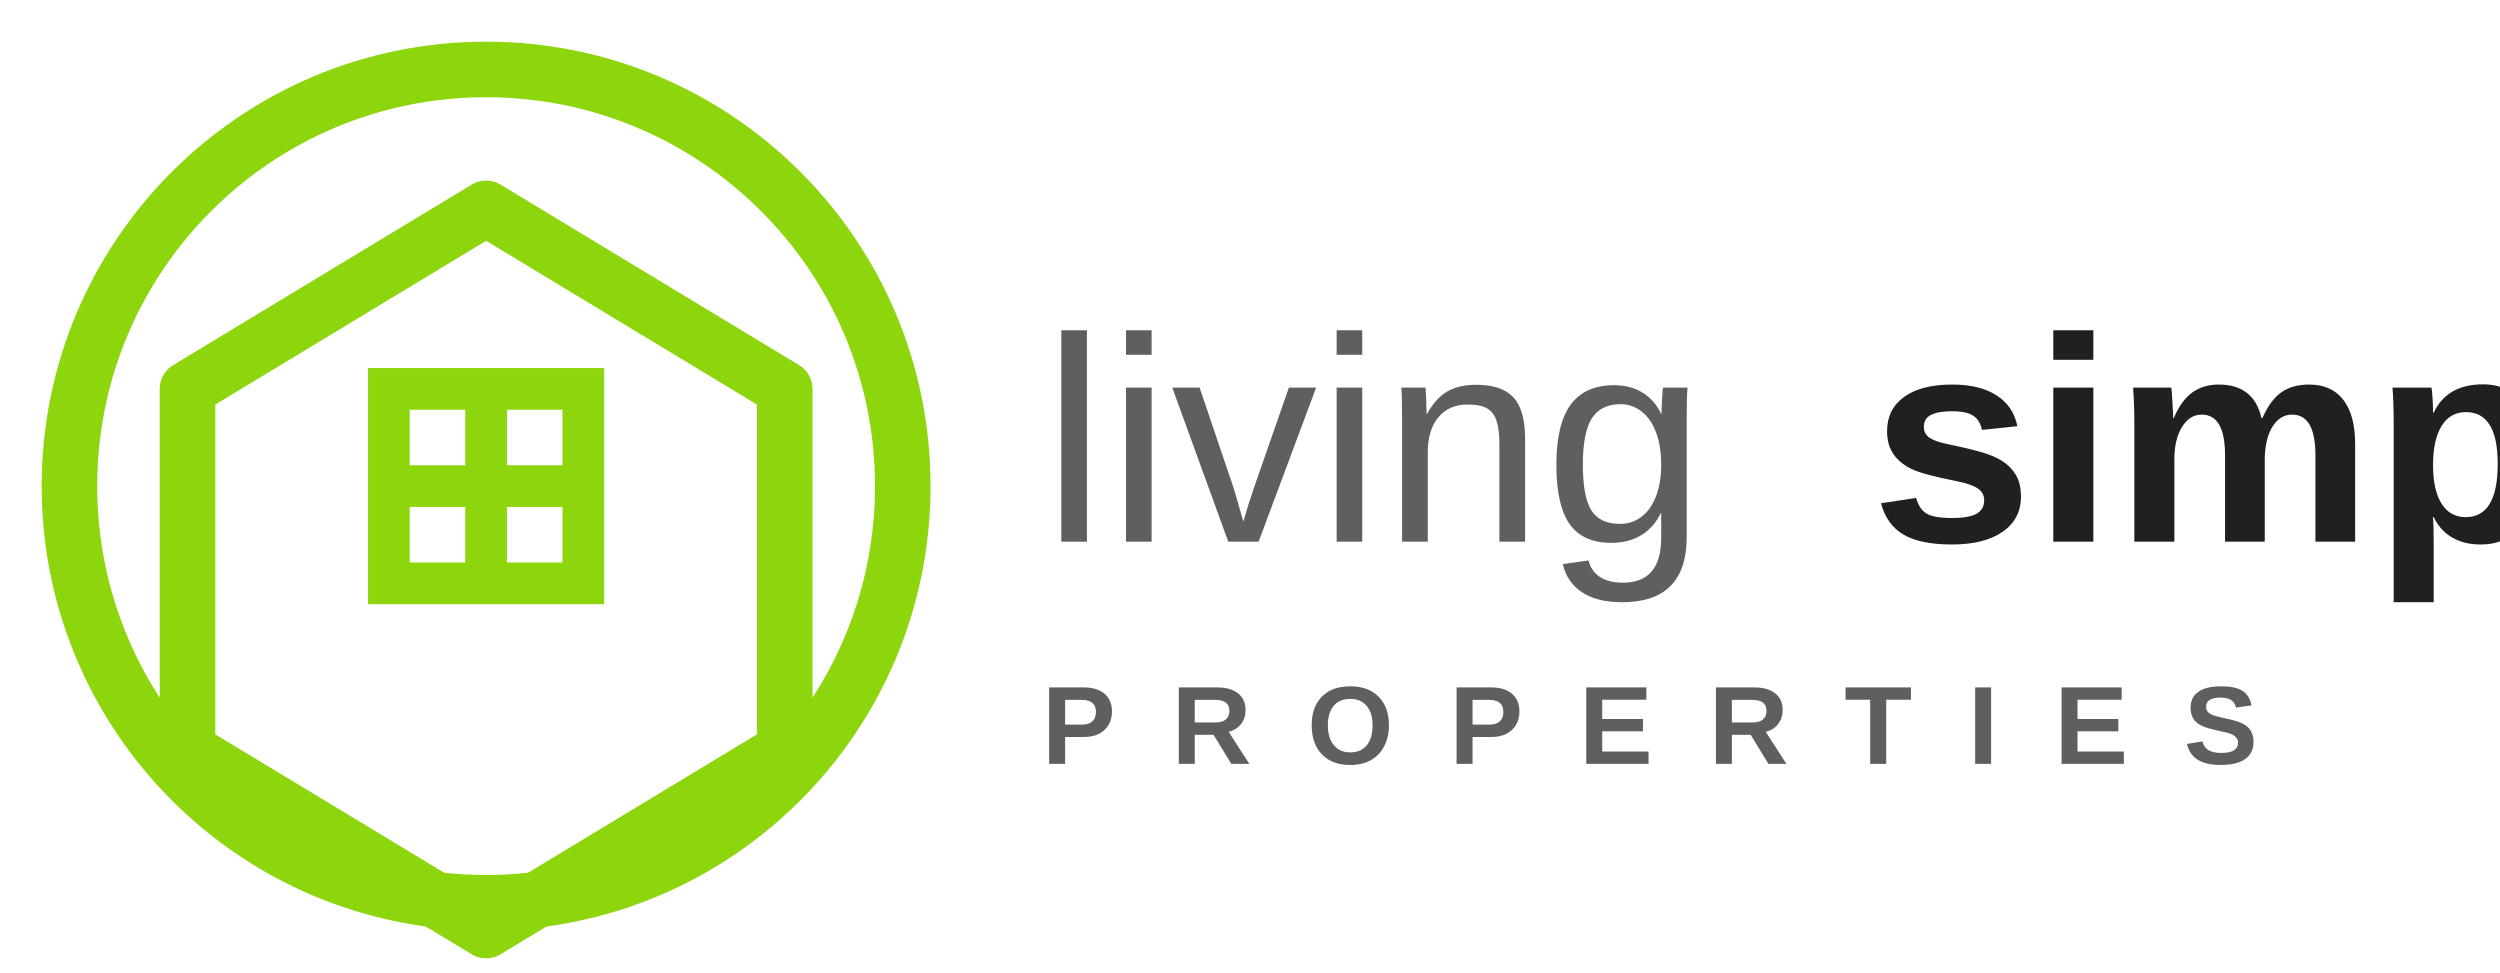
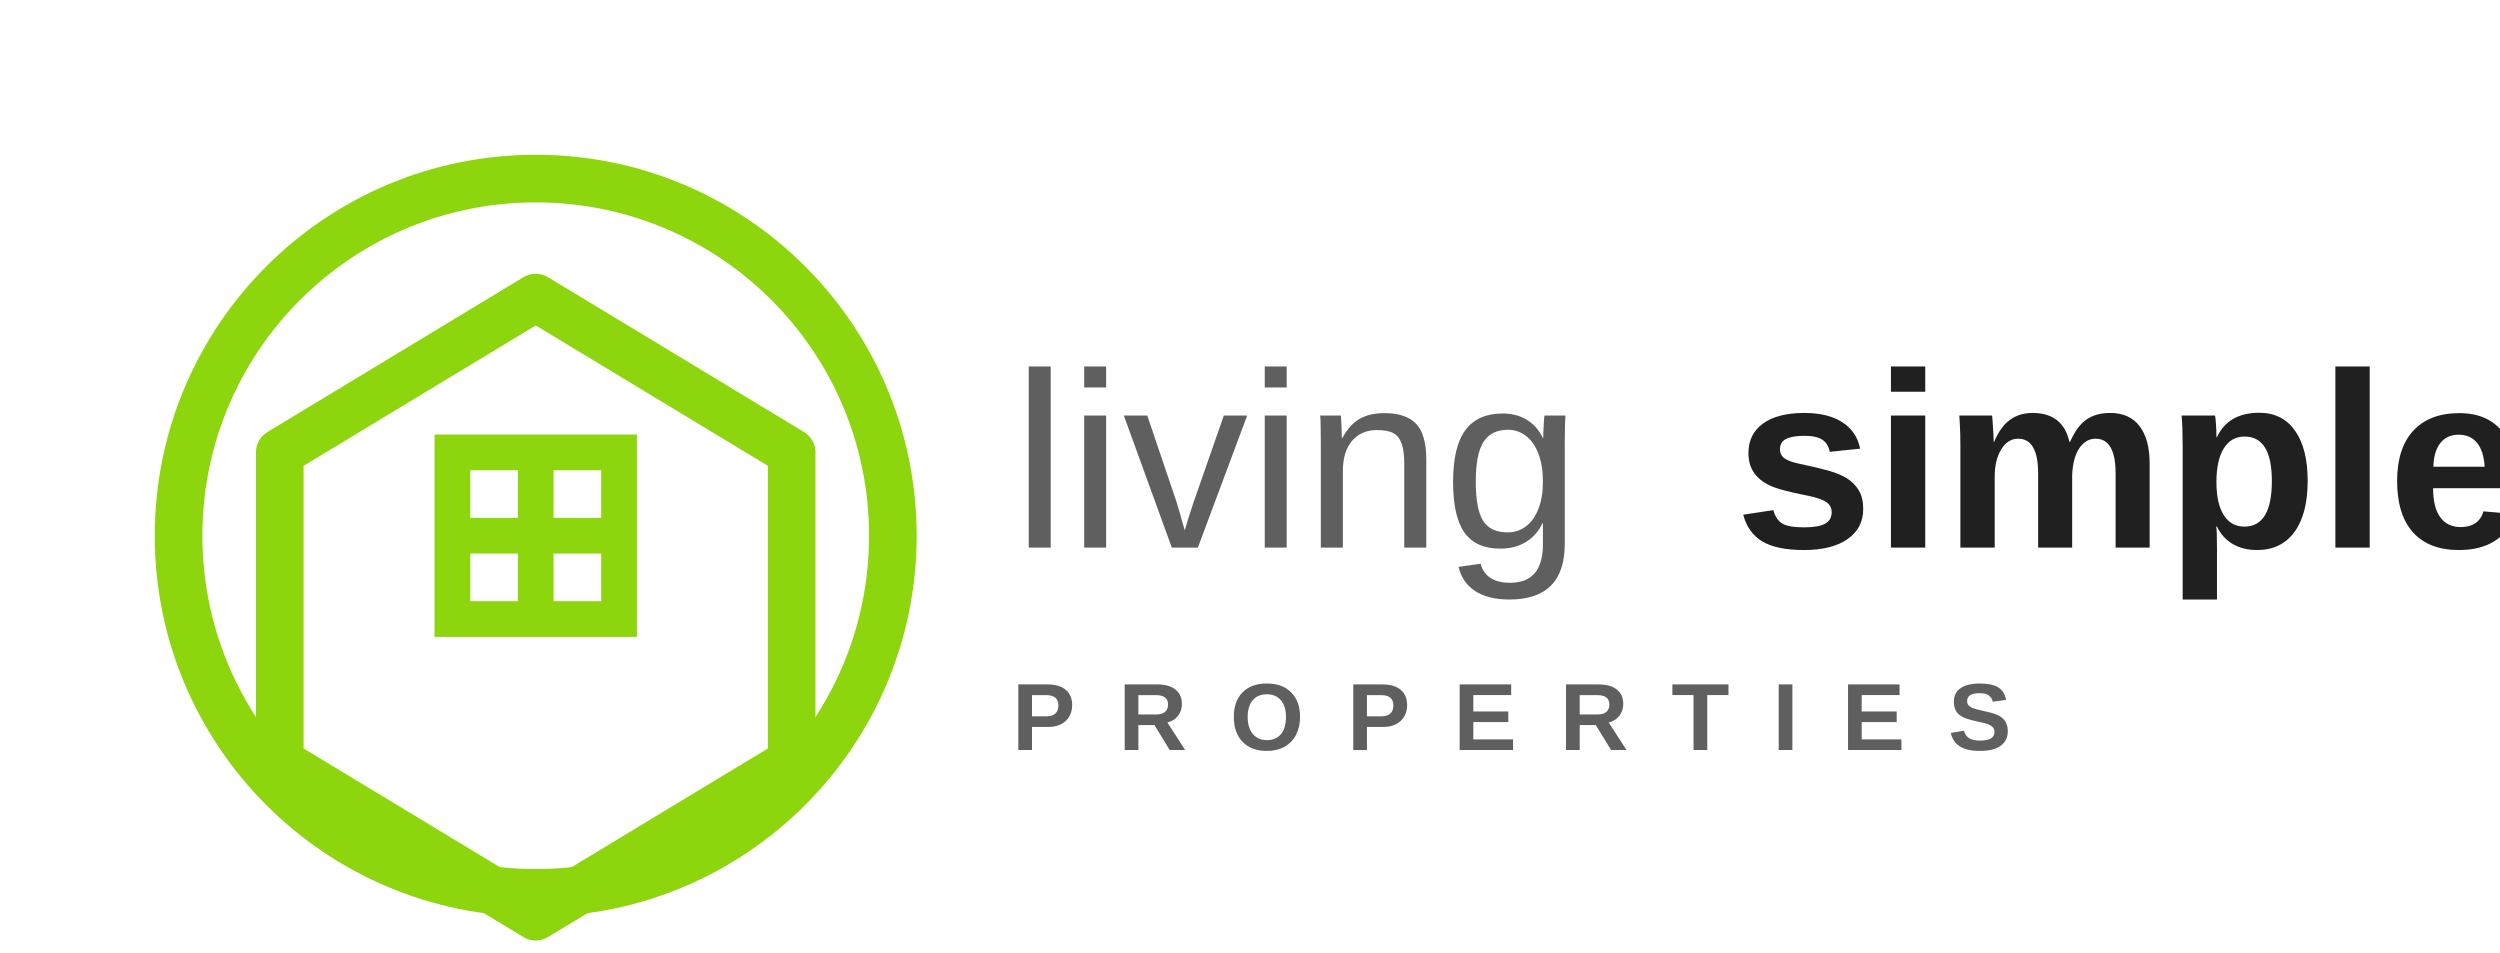
- <svg xmlns="http://www.w3.org/2000/svg" viewBox="0 0 360 140" role="img" aria-labelledby="title desc">
-   <g transform="translate(0 0)">
-     <circle cx="70" cy="70" r="60" fill="none" stroke="#8DD50C" stroke-width="8" />
-     <path d="M70 30L113 56v52l-43 26-43-26V56Z" fill="none" stroke="#8DD50C" stroke-width="8" stroke-linejoin="round" />
-     <rect x="56" y="56" width="28" height="28" fill="none" stroke="#8DD50C" stroke-width="6" />
-     <line x1="70" y1="56" x2="70" y2="84" stroke="#8DD50C" stroke-width="6" />
-     <line x1="56" y1="70" x2="84" y2="70" stroke="#8DD50C" stroke-width="6" />
+ <svg xmlns="http://www.w3.org/2000/svg" viewBox="0 0 420 160" role="img" aria-labelledby="title desc">
+   <g transform="translate(10 10)">
+     <circle cx="80" cy="80" r="60" fill="none" stroke="#8DD50C" stroke-width="8" />
+     <path d="M80 40l43 26v52l-43 26-43-26V66Z" fill="none" stroke="#8DD50C" stroke-width="8" stroke-linejoin="round" />
+     <rect x="66" y="66" width="28" height="28" fill="none" stroke="#8DD50C" stroke-width="6" />
+     <line x1="80" y1="66" x2="80" y2="94" stroke="#8DD50C" stroke-width="6" />
+     <line x1="66" y1="80" x2="94" y2="80" stroke="#8DD50C" stroke-width="6" />
  </g>
-   <text x="150" y="78" font-family="'Poppins', 'Helvetica Neue', Arial, sans-serif" font-size="42">
+   <text x="170" y="92" font-family="'Poppins', 'Helvetica Neue', Arial, sans-serif" font-size="42">
    <tspan fill="#5f5f5f" font-weight="400">living</tspan>
-     <tspan dx="12" fill="#202020" font-weight="700">simple</tspan>
+     <tspan dx="14" fill="#202020" font-weight="700">simple</tspan>
  </text>
-   <text x="150" y="110" font-family="'Poppins', 'Helvetica Neue', Arial, sans-serif" font-size="16" font-weight="600" letter-spacing="0.5em" fill="#5f5f5f">
+   <text x="170" y="126" font-family="'Poppins', 'Helvetica Neue', Arial, sans-serif" font-size="16" font-weight="600" letter-spacing="0.45em" fill="#5f5f5f">
    PROPERTIES
  </text>
</svg>
